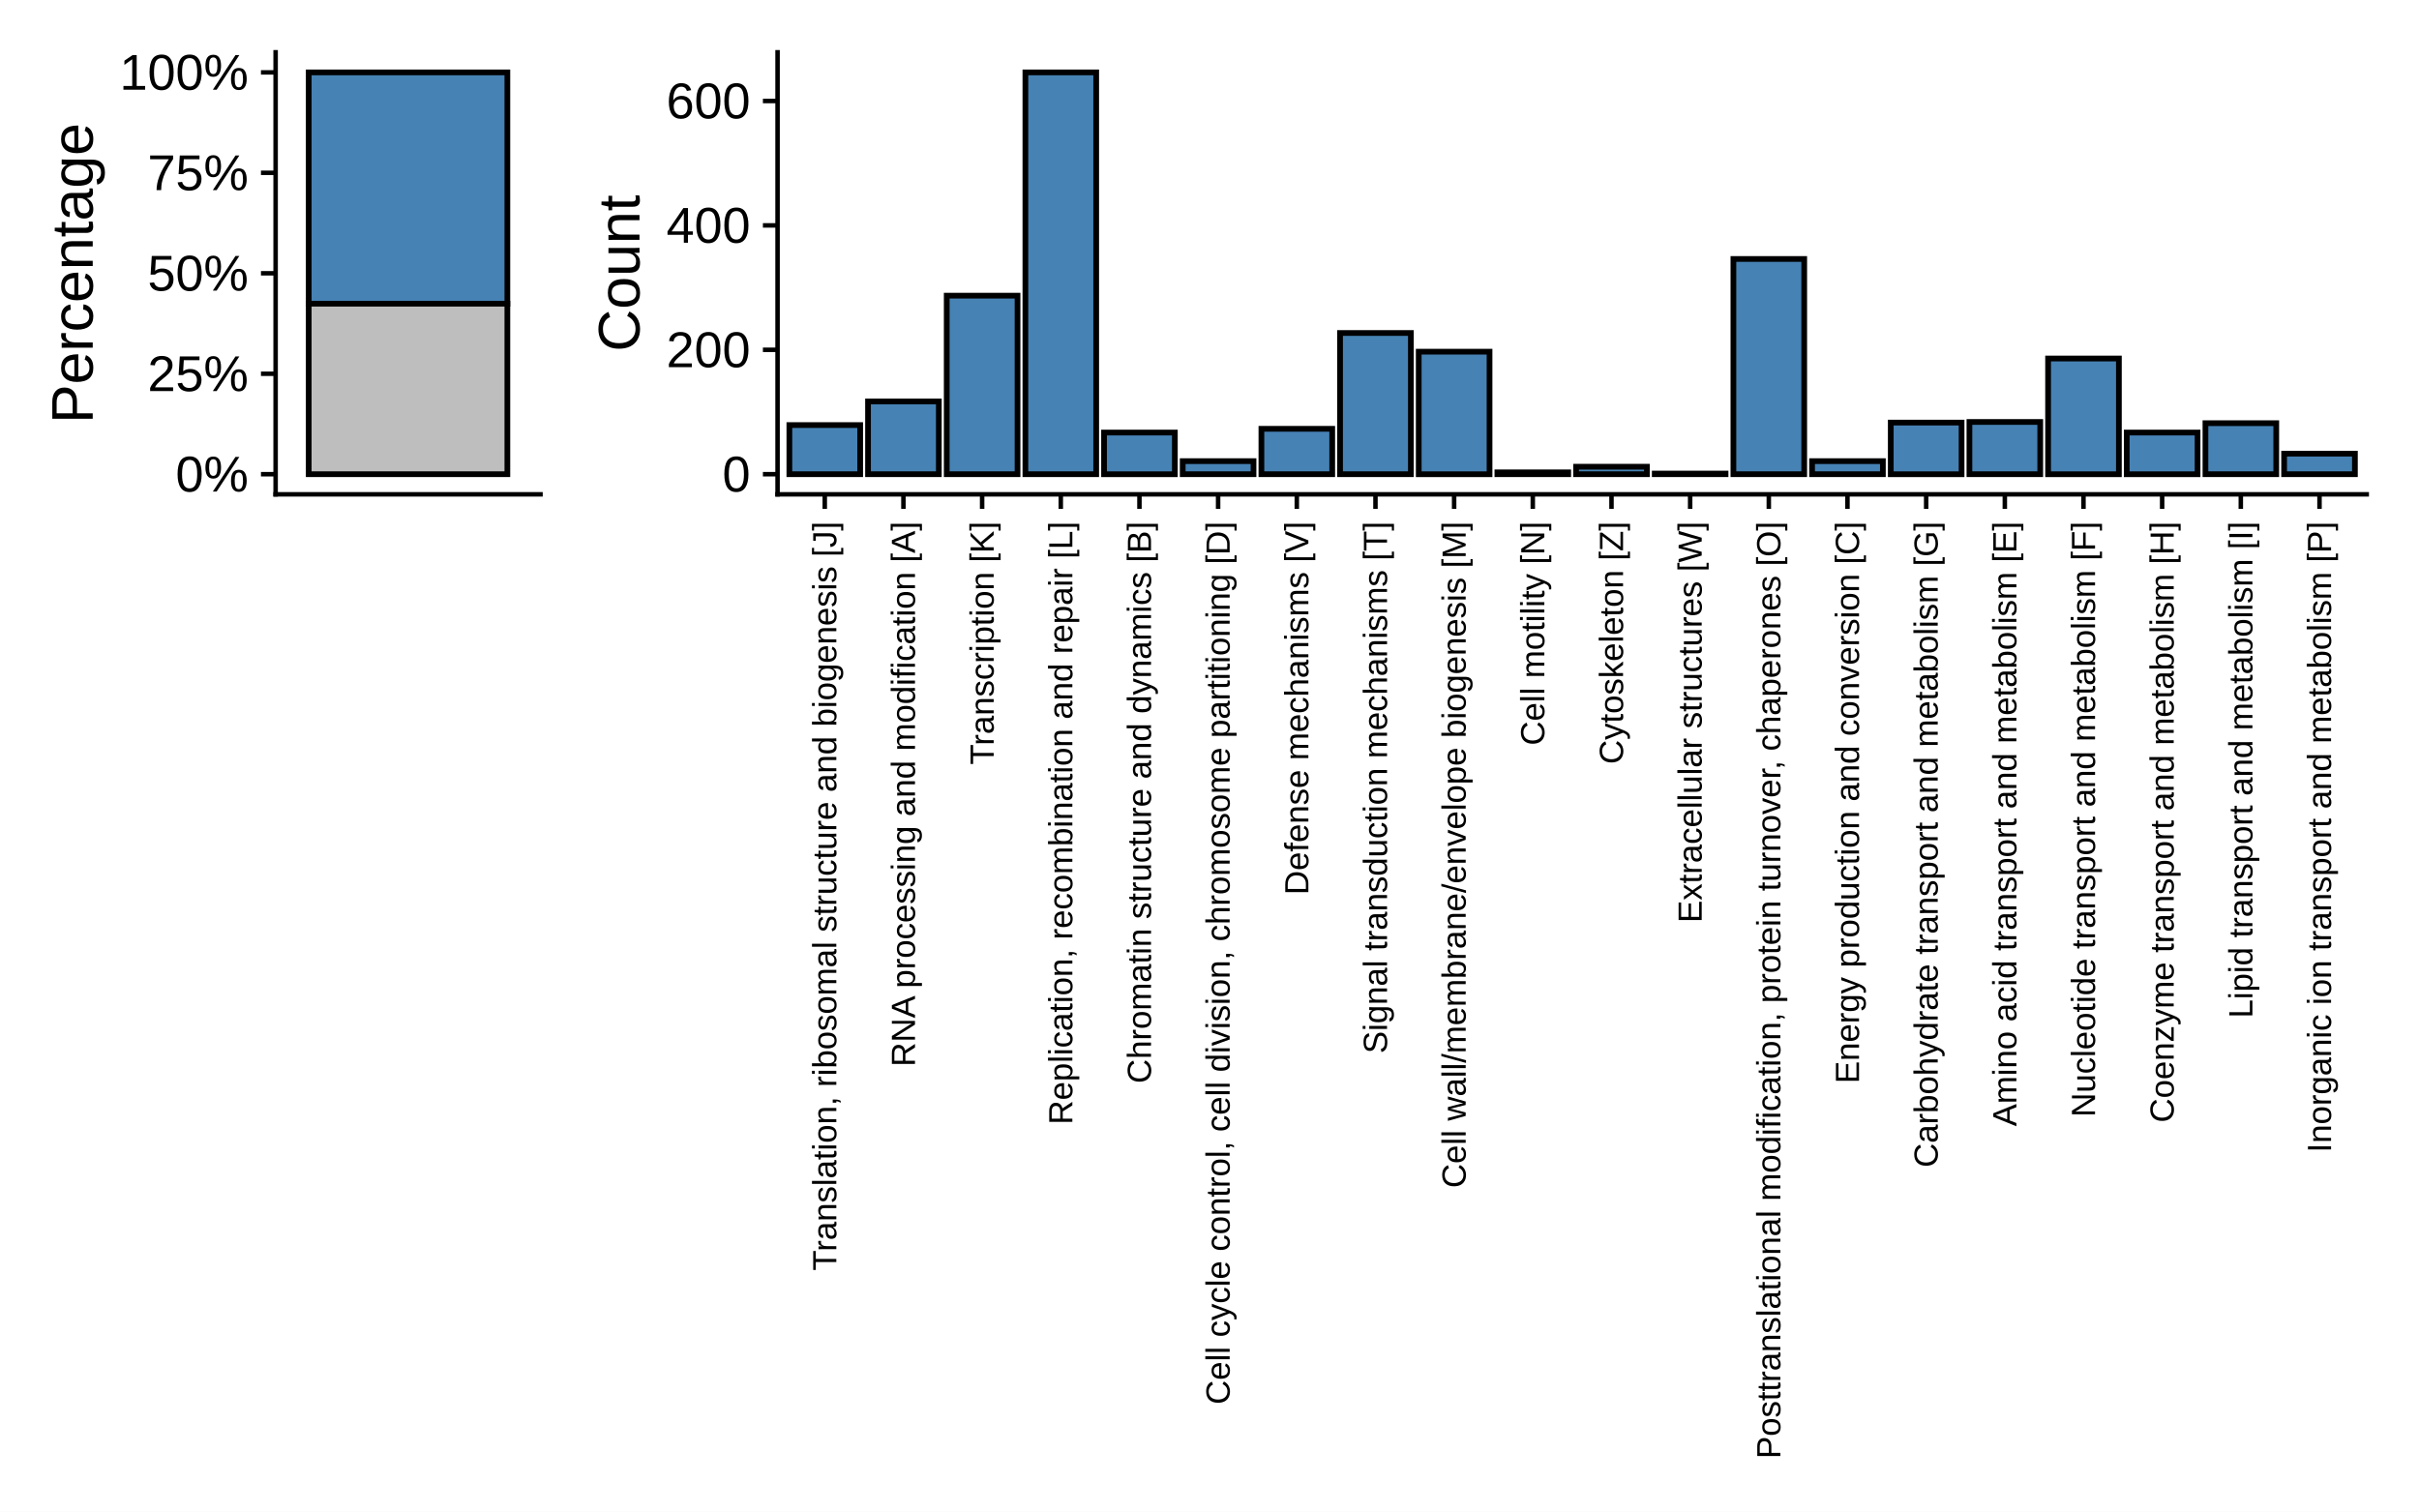
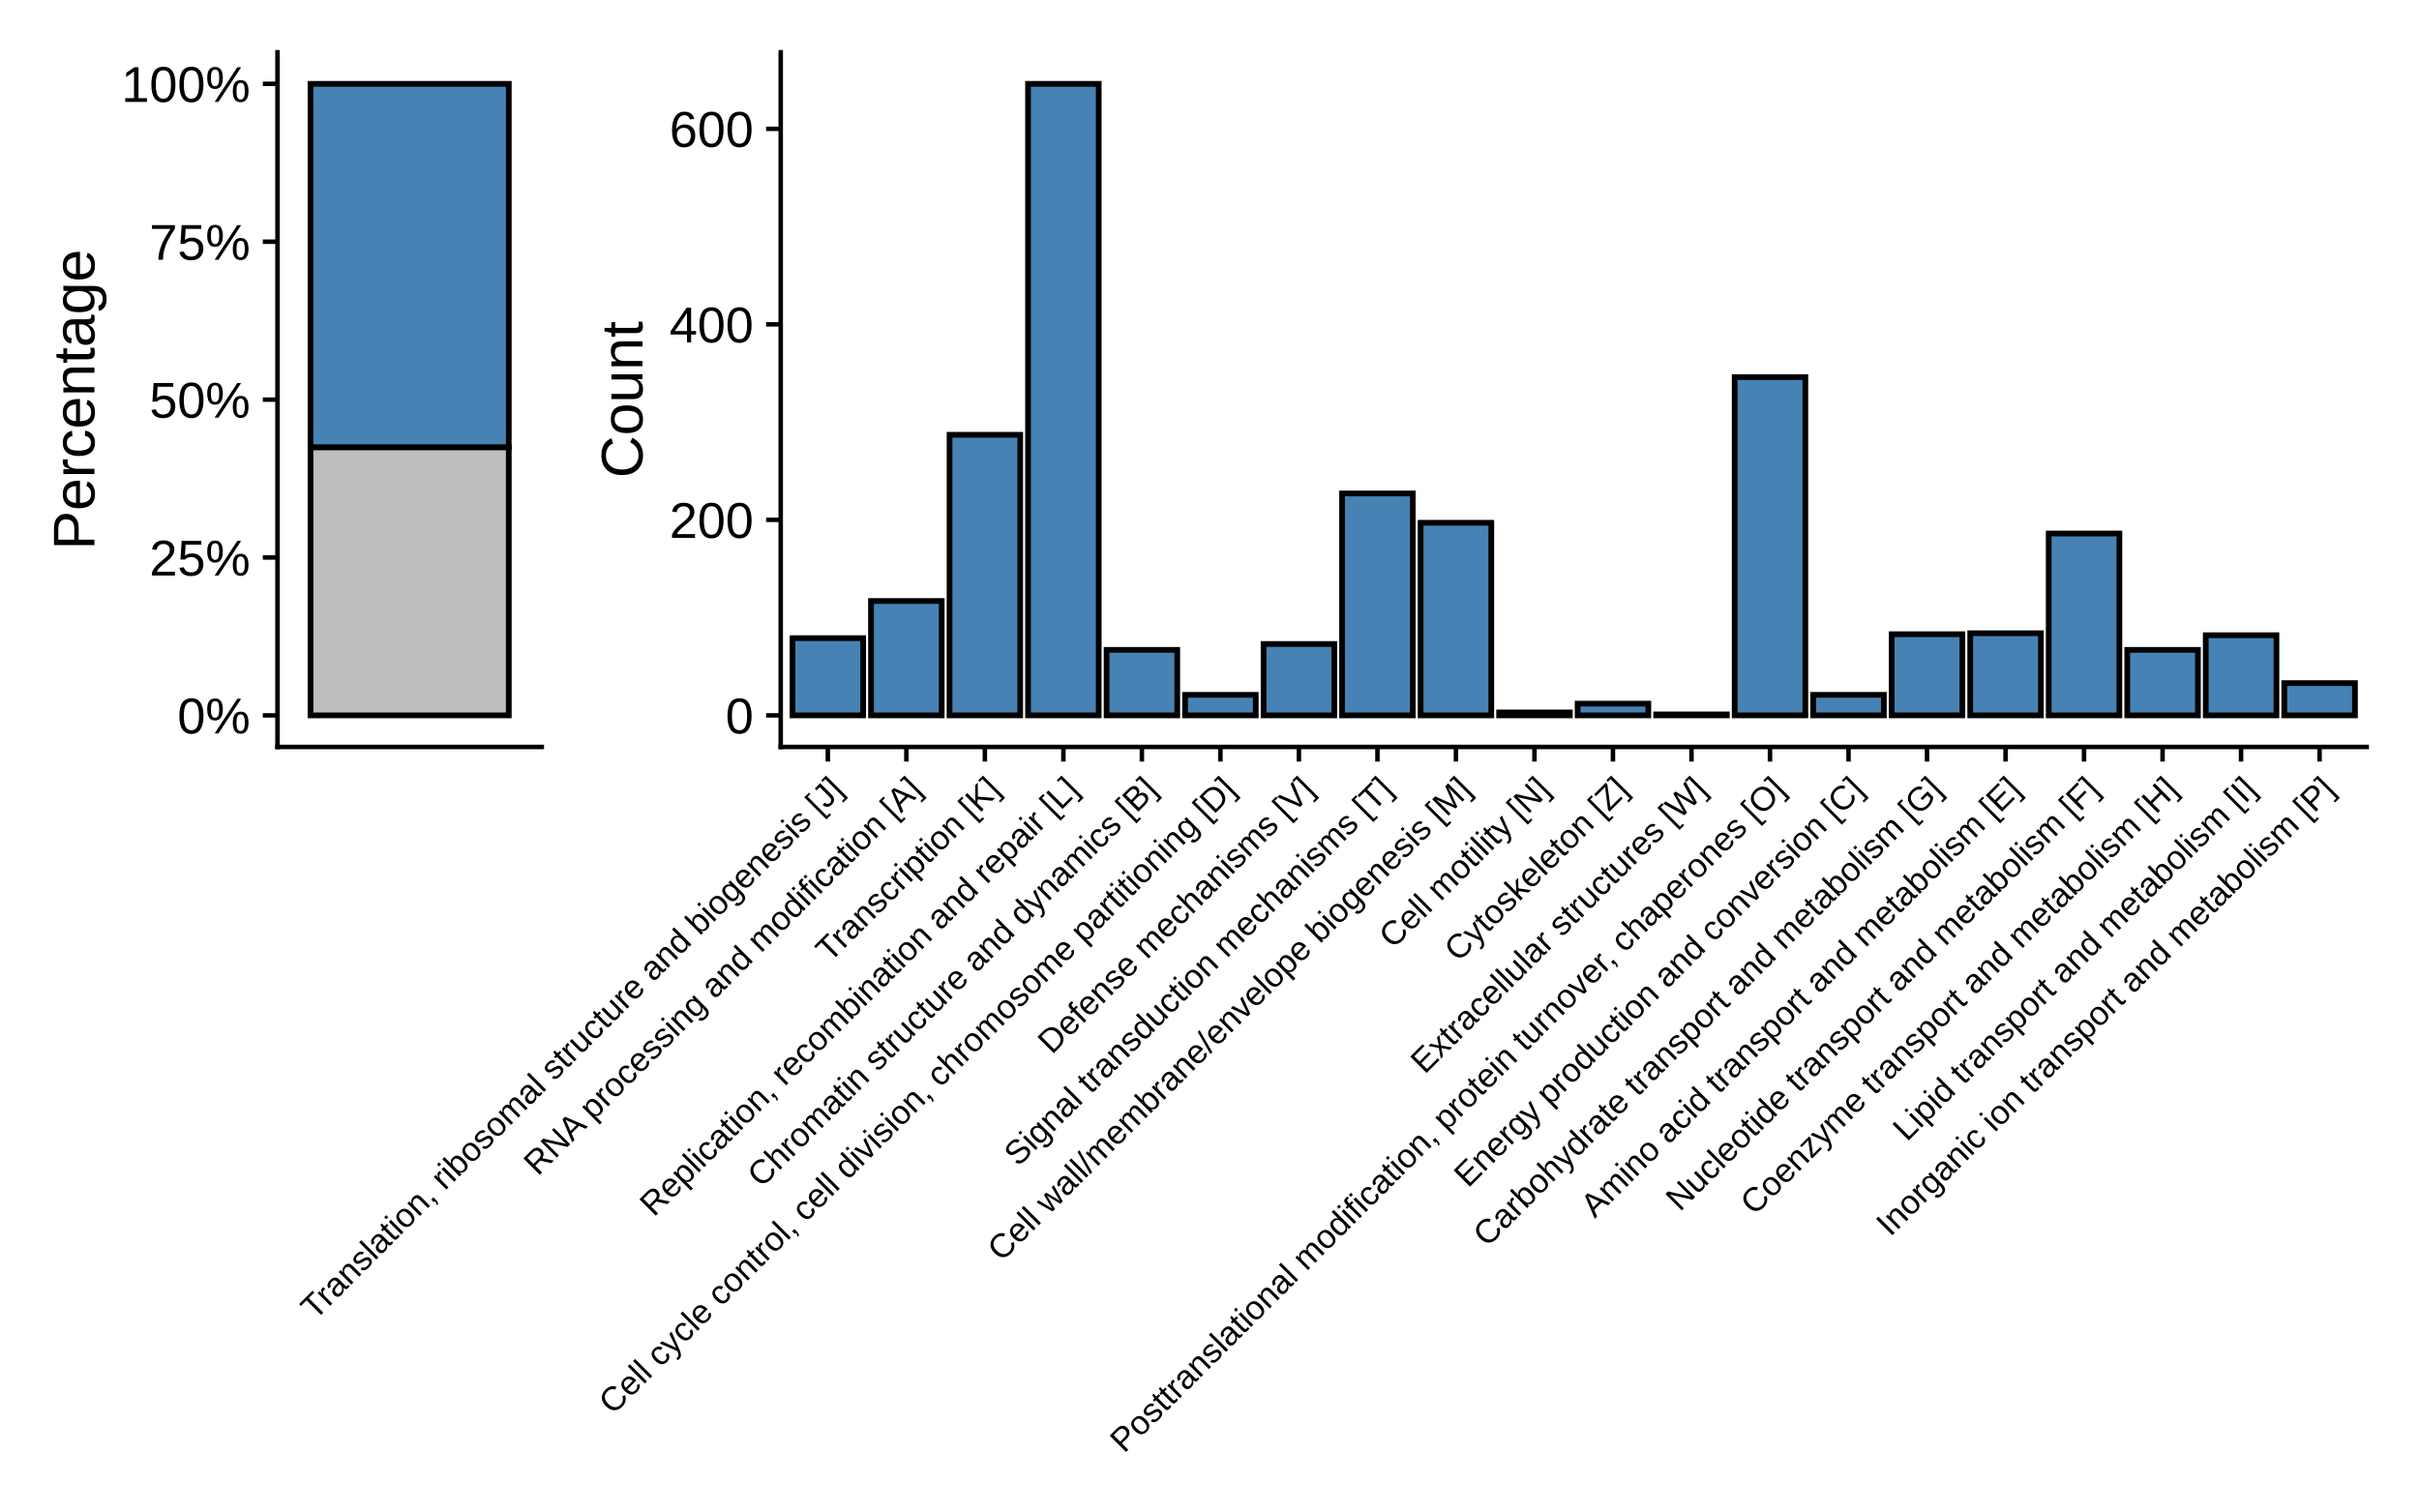
<svg xmlns="http://www.w3.org/2000/svg" width="576.00pt" height="360.00pt" viewBox="0 0 576.00 360.00">
  <g class="svglite">
    <defs>
      <style type="text/css">
    .svglite line, .svglite polyline, .svglite polygon, .svglite path, .svglite rect, .svglite circle {
      fill: none;
      stroke: #000000;
      stroke-linecap: round;
      stroke-linejoin: round;
      stroke-miterlimit: 10.00;
    }
    .svglite text {
      white-space: pre;
    }
    .svglite g.glyphgroup path {
      fill: inherit;
      stroke: none;
    }
  </style>
    </defs>
    <rect width="100%" height="100%" style="stroke: none; fill: none;" />
    <defs>
      <clipPath id="cpMC4wMHw1NzYuMDB8MC4wMHwzNjAuMDA=">
        <rect x="0.00" y="0.00" width="576.00" height="360.00" />
      </clipPath>
    </defs>
    <g clip-path="url(#cpMC4wMHw1NzYuMDB8MC4wMHwzNjAuMDA=)">
-       <rect x="0.00" y="0.00" width="576.00" height="360.00" style="stroke-width: 1.07; stroke: #FFFFFF; fill: #FFFFFF;" />
+       <rect x="0" y="0.00" width="576.00" height="360.00" style="stroke-width: 1.07; stroke: #FFFFFF; fill: #FFFFFF;" />
    </g>
    <defs>
-       <clipPath id="cpNjUuNjN8NTYzLjU1fDEyLjQ1fDExNy43Mw==">
-         <rect x="65.63" y="12.45" width="497.92" height="105.27" />
+       <clipPath id="cpNjYuMDd8NTYzLjU1fDEyLjQ1fDE3Ny45MA==">
+         <rect x="66.07" y="12.45" width="497.48" height="165.45" />
      </clipPath>
    </defs>
-     <g clip-path="url(#cpNjUuNjN8NTYzLjU1fDEyLjQ1fDExNy43Mw==)">
+     <g clip-path="url(#cpNjYuMDd8NTYzLjU1fDEyLjQ1fDE3Ny45MA==)">
</g>
    <g clip-path="url(#cpMC4wMHw1NzYuMDB8MC4wMHwzNjAuMDA=)">
</g>
    <defs>
-       <clipPath id="cpNS40OHwxMzUuNjd8NS40OHwzNTQuNTI=">
-         <rect x="5.48" y="5.48" width="130.19" height="349.04" />
+       <clipPath id="cpNS40OHwxMzUuOTh8NS40OHwzNTQuNTI=">
+         <rect x="5.48" y="5.48" width="130.51" height="349.04" />
      </clipPath>
    </defs>
-     <g clip-path="url(#cpNS40OHwxMzUuNjd8NS40OHwzNTQuNTI=)">
+     <g clip-path="url(#cpNS40OHwxMzUuOTh8NS40OHwzNTQuNTI=)">
</g>
    <g clip-path="url(#cpMC4wMHw1NzYuMDB8MC4wMHwzNjAuMDA=)">
</g>
    <defs>
-       <clipPath id="cpMTM1LjY3fDU3MC41Mnw1LjQ4fDM1NC41Mg==">
-         <rect x="135.67" y="5.48" width="434.85" height="349.04" />
+       <clipPath id="cpMTM1Ljk4fDU3MC41Mnw1LjQ4fDM1NC41Mg==">
+         <rect x="135.98" y="5.48" width="434.54" height="349.04" />
      </clipPath>
    </defs>
-     <g clip-path="url(#cpMTM1LjY3fDU3MC41Mnw1LjQ4fDM1NC41Mg==)">
+     <g clip-path="url(#cpMTM1Ljk4fDU3MC41Mnw1LjQ4fDM1NC41Mg==)">
</g>
    <g clip-path="url(#cpMC4wMHw1NzYuMDB8MC4wMHwzNjAuMDA=)">
</g>
    <defs>
-       <clipPath id="cpNjUuNjN8MTI4LjcwfDEyLjQ1fDExNy43Mw==">
-         <rect x="65.63" y="12.45" width="63.07" height="105.27" />
+       <clipPath id="cpNjYuMDd8MTI5LjAxfDEyLjQ1fDE3Ny45MA==">
+         <rect x="66.07" y="12.45" width="62.94" height="165.45" />
      </clipPath>
    </defs>
-     <g clip-path="url(#cpNjUuNjN8MTI4LjcwfDEyLjQ1fDExNy43Mw==)">
-       <rect x="73.51" y="17.24" width="47.30" height="55.10" style="stroke-width: 1.36; stroke-linecap: butt; stroke-linejoin: miter; fill: #4682B4;" />
-       <rect x="73.51" y="72.33" width="47.30" height="40.61" style="stroke-width: 1.36; stroke-linecap: butt; stroke-linejoin: miter; fill: #BEBEBE;" />
+     <g clip-path="url(#cpNjYuMDd8MTI5LjAxfDEyLjQ1fDE3Ny45MA==)">
+       <rect x="73.94" y="19.97" width="47.21" height="86.59" style="stroke-width: 1.36; stroke-linecap: butt; stroke-linejoin: miter; fill: #4682B4;" />
+       <rect x="73.94" y="106.56" width="47.21" height="63.82" style="stroke-width: 1.36; stroke-linecap: butt; stroke-linejoin: miter; fill: #BEBEBE;" />
    </g>
    <g clip-path="url(#cpMC4wMHw1NzYuMDB8MC4wMHwzNjAuMDA=)">
-       <polyline points="65.63,117.73 65.63,12.45 " style="stroke-width: 1.07; stroke-linecap: square;" />
-       <text x="59.16" y="117.07" text-anchor="end" style="font-size: 12.00px; font-family: &quot;Liberation Sans&quot;;" textLength="17.34px" lengthAdjust="spacingAndGlyphs">0%</text>
-       <text x="59.16" y="93.15" text-anchor="end" style="font-size: 12.00px; font-family: &quot;Liberation Sans&quot;;" textLength="24.02px" lengthAdjust="spacingAndGlyphs">25%</text>
-       <text x="59.16" y="69.22" text-anchor="end" style="font-size: 12.00px; font-family: &quot;Liberation Sans&quot;;" textLength="24.02px" lengthAdjust="spacingAndGlyphs">50%</text>
-       <text x="59.16" y="45.29" text-anchor="end" style="font-size: 12.00px; font-family: &quot;Liberation Sans&quot;;" textLength="24.02px" lengthAdjust="spacingAndGlyphs">75%</text>
-       <text x="59.16" y="21.37" text-anchor="end" style="font-size: 12.00px; font-family: &quot;Liberation Sans&quot;;" textLength="30.69px" lengthAdjust="spacingAndGlyphs">100%</text>
-       <polyline points="62.14,112.94 65.63,112.94 " style="stroke-width: 1.07; stroke-linecap: butt;" />
-       <polyline points="62.14,89.02 65.63,89.02 " style="stroke-width: 1.07; stroke-linecap: butt;" />
-       <polyline points="62.14,65.09 65.63,65.09 " style="stroke-width: 1.07; stroke-linecap: butt;" />
-       <polyline points="62.14,41.16 65.63,41.16 " style="stroke-width: 1.07; stroke-linecap: butt;" />
-       <polyline points="62.14,17.24 65.63,17.24 " style="stroke-width: 1.07; stroke-linecap: butt;" />
-       <polyline points="65.63,117.73 128.70,117.73 " style="stroke-width: 1.07; stroke-linecap: square;" />
-       <text transform="translate(22.08,65.09) rotate(-90)" text-anchor="middle" style="font-size: 14.00px; font-family: &quot;Liberation Sans&quot;;" textLength="71.58px" lengthAdjust="spacingAndGlyphs">Percentage</text>
+       <polyline points="66.07,177.90 66.07,12.45 " style="stroke-width: 1.07; stroke-linecap: square;" />
+       <text x="59.59" y="174.68" text-anchor="end" style="font-size: 12.00px; font-family: &quot;Arial&quot;;" textLength="17.34px" lengthAdjust="spacingAndGlyphs">0%</text>
+       <text x="59.59" y="137.08" text-anchor="end" style="font-size: 12.00px; font-family: &quot;Arial&quot;;" textLength="24.02px" lengthAdjust="spacingAndGlyphs">25%</text>
+       <text x="59.59" y="99.47" text-anchor="end" style="font-size: 12.00px; font-family: &quot;Arial&quot;;" textLength="24.02px" lengthAdjust="spacingAndGlyphs">50%</text>
+       <text x="59.59" y="61.87" text-anchor="end" style="font-size: 12.00px; font-family: &quot;Arial&quot;;" textLength="24.02px" lengthAdjust="spacingAndGlyphs">75%</text>
+       <text x="59.59" y="24.27" text-anchor="end" style="font-size: 12.00px; font-family: &quot;Arial&quot;;" textLength="30.69px" lengthAdjust="spacingAndGlyphs">100%</text>
+       <polyline points="62.58,170.38 66.07,170.38 " style="stroke-width: 1.07; stroke-linecap: butt;" />
+       <polyline points="62.58,132.78 66.07,132.78 " style="stroke-width: 1.07; stroke-linecap: butt;" />
+       <polyline points="62.58,95.18 66.07,95.18 " style="stroke-width: 1.07; stroke-linecap: butt;" />
+       <polyline points="62.58,57.57 66.07,57.57 " style="stroke-width: 1.07; stroke-linecap: butt;" />
+       <polyline points="62.58,19.97 66.07,19.97 " style="stroke-width: 1.07; stroke-linecap: butt;" />
+       <polyline points="66.07,177.90 129.01,177.90 " style="stroke-width: 1.07; stroke-linecap: square;" />
+       <text transform="translate(22.48,95.18) rotate(-90)" text-anchor="middle" style="font-size: 14.00px; font-family: &quot;Arial&quot;;" textLength="71.58px" lengthAdjust="spacingAndGlyphs">Percentage</text>
    </g>
    <defs>
-       <clipPath id="cpMTg1LjE1fDU2My41NXwxMi40NXwxMTcuNzM=">
-         <rect x="185.15" y="12.45" width="378.40" height="105.27" />
+       <clipPath id="cpMTg1LjkwfDU2My41NXwxMi40NXwxNzcuOTA=">
+         <rect x="185.90" y="12.45" width="377.64" height="165.45" />
      </clipPath>
    </defs>
-     <g clip-path="url(#cpMTg1LjE1fDU2My41NXwxMi40NXwxMTcuNzM=)">
-       <rect x="187.96" y="101.24" width="16.86" height="11.70" style="stroke-width: 1.36; stroke-linecap: butt; stroke-linejoin: miter; fill: #4682B4;" />
-       <rect x="206.69" y="95.61" width="16.86" height="17.33" style="stroke-width: 1.36; stroke-linecap: butt; stroke-linejoin: miter; fill: #4682B4;" />
-       <rect x="225.43" y="70.42" width="16.86" height="42.52" style="stroke-width: 1.36; stroke-linecap: butt; stroke-linejoin: miter; fill: #4682B4;" />
-       <rect x="244.16" y="17.24" width="16.86" height="95.70" style="stroke-width: 1.36; stroke-linecap: butt; stroke-linejoin: miter; fill: #4682B4;" />
-       <rect x="262.89" y="103.02" width="16.86" height="9.93" style="stroke-width: 1.36; stroke-linecap: butt; stroke-linejoin: miter; fill: #4682B4;" />
-       <rect x="281.62" y="109.83" width="16.86" height="3.11" style="stroke-width: 1.36; stroke-linecap: butt; stroke-linejoin: miter; fill: #4682B4;" />
-       <rect x="300.36" y="102.13" width="16.86" height="10.81" style="stroke-width: 1.36; stroke-linecap: butt; stroke-linejoin: miter; fill: #4682B4;" />
-       <rect x="319.09" y="79.31" width="16.86" height="33.63" style="stroke-width: 1.36; stroke-linecap: butt; stroke-linejoin: miter; fill: #4682B4;" />
-       <rect x="337.82" y="83.76" width="16.86" height="29.19" style="stroke-width: 1.36; stroke-linecap: butt; stroke-linejoin: miter; fill: #4682B4;" />
-       <rect x="356.55" y="112.50" width="16.86" height="0.44" style="stroke-width: 1.36; stroke-linecap: butt; stroke-linejoin: miter; fill: #4682B4;" />
-       <rect x="375.29" y="111.16" width="16.86" height="1.78" style="stroke-width: 1.36; stroke-linecap: butt; stroke-linejoin: miter; fill: #4682B4;" />
-       <rect x="394.02" y="112.79" width="16.86" height="0.15" style="stroke-width: 1.36; stroke-linecap: butt; stroke-linejoin: miter; fill: #4682B4;" />
-       <rect x="412.75" y="61.68" width="16.86" height="51.26" style="stroke-width: 1.36; stroke-linecap: butt; stroke-linejoin: miter; fill: #4682B4;" />
-       <rect x="431.48" y="109.83" width="16.86" height="3.11" style="stroke-width: 1.36; stroke-linecap: butt; stroke-linejoin: miter; fill: #4682B4;" />
-       <rect x="450.22" y="100.65" width="16.86" height="12.30" style="stroke-width: 1.36; stroke-linecap: butt; stroke-linejoin: miter; fill: #4682B4;" />
-       <rect x="468.95" y="100.50" width="16.86" height="12.44" style="stroke-width: 1.36; stroke-linecap: butt; stroke-linejoin: miter; fill: #4682B4;" />
-       <rect x="487.68" y="85.39" width="16.86" height="27.56" style="stroke-width: 1.36; stroke-linecap: butt; stroke-linejoin: miter; fill: #4682B4;" />
-       <rect x="506.41" y="103.02" width="16.86" height="9.93" style="stroke-width: 1.36; stroke-linecap: butt; stroke-linejoin: miter; fill: #4682B4;" />
-       <rect x="525.15" y="100.79" width="16.86" height="12.15" style="stroke-width: 1.36; stroke-linecap: butt; stroke-linejoin: miter; fill: #4682B4;" />
-       <rect x="543.88" y="108.05" width="16.86" height="4.89" style="stroke-width: 1.36; stroke-linecap: butt; stroke-linejoin: miter; fill: #4682B4;" />
+     <g clip-path="url(#cpMTg1LjkwfDU2My41NXwxMi40NXwxNzcuOTA=)">
+       <rect x="188.71" y="151.99" width="16.83" height="18.39" style="stroke-width: 1.36; stroke-linecap: butt; stroke-linejoin: miter; fill: #4682B4;" />
+       <rect x="207.40" y="143.14" width="16.83" height="27.24" style="stroke-width: 1.36; stroke-linecap: butt; stroke-linejoin: miter; fill: #4682B4;" />
+       <rect x="226.10" y="103.56" width="16.83" height="66.82" style="stroke-width: 1.36; stroke-linecap: butt; stroke-linejoin: miter; fill: #4682B4;" />
+       <rect x="244.79" y="19.97" width="16.83" height="150.41" style="stroke-width: 1.36; stroke-linecap: butt; stroke-linejoin: miter; fill: #4682B4;" />
+       <rect x="263.49" y="154.78" width="16.83" height="15.60" style="stroke-width: 1.36; stroke-linecap: butt; stroke-linejoin: miter; fill: #4682B4;" />
+       <rect x="282.18" y="165.49" width="16.83" height="4.89" style="stroke-width: 1.36; stroke-linecap: butt; stroke-linejoin: miter; fill: #4682B4;" />
+       <rect x="300.88" y="153.38" width="16.83" height="17.00" style="stroke-width: 1.36; stroke-linecap: butt; stroke-linejoin: miter; fill: #4682B4;" />
+       <rect x="319.57" y="117.53" width="16.83" height="52.85" style="stroke-width: 1.36; stroke-linecap: butt; stroke-linejoin: miter; fill: #4682B4;" />
+       <rect x="338.27" y="124.51" width="16.83" height="45.87" style="stroke-width: 1.36; stroke-linecap: butt; stroke-linejoin: miter; fill: #4682B4;" />
+       <rect x="356.97" y="169.68" width="16.83" height="0.70" style="stroke-width: 1.36; stroke-linecap: butt; stroke-linejoin: miter; fill: #4682B4;" />
+       <rect x="375.66" y="167.59" width="16.83" height="2.79" style="stroke-width: 1.36; stroke-linecap: butt; stroke-linejoin: miter; fill: #4682B4;" />
+       <rect x="394.36" y="170.15" width="16.83" height="0.23" style="stroke-width: 1.36; stroke-linecap: butt; stroke-linejoin: miter; fill: #4682B4;" />
+       <rect x="413.05" y="89.82" width="16.83" height="80.56" style="stroke-width: 1.36; stroke-linecap: butt; stroke-linejoin: miter; fill: #4682B4;" />
+       <rect x="431.75" y="165.49" width="16.83" height="4.89" style="stroke-width: 1.36; stroke-linecap: butt; stroke-linejoin: miter; fill: #4682B4;" />
+       <rect x="450.44" y="151.05" width="16.83" height="19.32" style="stroke-width: 1.36; stroke-linecap: butt; stroke-linejoin: miter; fill: #4682B4;" />
+       <rect x="469.14" y="150.82" width="16.83" height="19.56" style="stroke-width: 1.36; stroke-linecap: butt; stroke-linejoin: miter; fill: #4682B4;" />
+       <rect x="487.83" y="127.07" width="16.83" height="43.31" style="stroke-width: 1.36; stroke-linecap: butt; stroke-linejoin: miter; fill: #4682B4;" />
+       <rect x="506.53" y="154.78" width="16.83" height="15.60" style="stroke-width: 1.36; stroke-linecap: butt; stroke-linejoin: miter; fill: #4682B4;" />
+       <rect x="525.22" y="151.29" width="16.83" height="19.09" style="stroke-width: 1.36; stroke-linecap: butt; stroke-linejoin: miter; fill: #4682B4;" />
+       <rect x="543.92" y="162.70" width="16.83" height="7.68" style="stroke-width: 1.36; stroke-linecap: butt; stroke-linejoin: miter; fill: #4682B4;" />
    </g>
    <g clip-path="url(#cpMC4wMHw1NzYuMDB8MC4wMHwzNjAuMDA=)">
-       <polyline points="185.15,117.73 185.15,12.45 " style="stroke-width: 1.07; stroke-linecap: square;" />
-       <text x="178.68" y="117.07" text-anchor="end" style="font-size: 12.00px; font-family: &quot;Liberation Sans&quot;;" textLength="6.67px" lengthAdjust="spacingAndGlyphs">0</text>
-       <text x="178.68" y="87.44" text-anchor="end" style="font-size: 12.00px; font-family: &quot;Liberation Sans&quot;;" textLength="20.02px" lengthAdjust="spacingAndGlyphs">200</text>
-       <text x="178.68" y="57.81" text-anchor="end" style="font-size: 12.00px; font-family: &quot;Liberation Sans&quot;;" textLength="20.02px" lengthAdjust="spacingAndGlyphs">400</text>
-       <text x="178.68" y="28.18" text-anchor="end" style="font-size: 12.00px; font-family: &quot;Liberation Sans&quot;;" textLength="20.02px" lengthAdjust="spacingAndGlyphs">600</text>
-       <polyline points="181.66,112.94 185.15,112.94 " style="stroke-width: 1.07; stroke-linecap: butt;" />
-       <polyline points="181.66,83.31 185.15,83.31 " style="stroke-width: 1.07; stroke-linecap: butt;" />
-       <polyline points="181.66,53.68 185.15,53.68 " style="stroke-width: 1.07; stroke-linecap: butt;" />
-       <polyline points="181.66,24.05 185.15,24.05 " style="stroke-width: 1.07; stroke-linecap: butt;" />
-       <polyline points="185.15,117.73 563.55,117.73 " style="stroke-width: 1.07; stroke-linecap: square;" />
-       <polyline points="196.39,121.21 196.39,117.73 " style="stroke-width: 1.07; stroke-linecap: butt;" />
-       <polyline points="215.12,121.21 215.12,117.73 " style="stroke-width: 1.07; stroke-linecap: butt;" />
-       <polyline points="233.86,121.21 233.86,117.73 " style="stroke-width: 1.07; stroke-linecap: butt;" />
-       <polyline points="252.59,121.21 252.59,117.73 " style="stroke-width: 1.07; stroke-linecap: butt;" />
-       <polyline points="271.32,121.21 271.32,117.73 " style="stroke-width: 1.07; stroke-linecap: butt;" />
-       <polyline points="290.05,121.21 290.05,117.73 " style="stroke-width: 1.07; stroke-linecap: butt;" />
-       <polyline points="308.79,121.21 308.79,117.73 " style="stroke-width: 1.07; stroke-linecap: butt;" />
-       <polyline points="327.52,121.21 327.52,117.73 " style="stroke-width: 1.07; stroke-linecap: butt;" />
-       <polyline points="346.25,121.21 346.25,117.73 " style="stroke-width: 1.07; stroke-linecap: butt;" />
-       <polyline points="364.98,121.21 364.98,117.73 " style="stroke-width: 1.07; stroke-linecap: butt;" />
-       <polyline points="383.72,121.21 383.72,117.73 " style="stroke-width: 1.07; stroke-linecap: butt;" />
-       <polyline points="402.45,121.21 402.45,117.73 " style="stroke-width: 1.07; stroke-linecap: butt;" />
-       <polyline points="421.18,121.21 421.18,117.73 " style="stroke-width: 1.07; stroke-linecap: butt;" />
-       <polyline points="439.91,121.21 439.91,117.73 " style="stroke-width: 1.07; stroke-linecap: butt;" />
-       <polyline points="458.65,121.21 458.65,117.73 " style="stroke-width: 1.07; stroke-linecap: butt;" />
-       <polyline points="477.38,121.21 477.38,117.73 " style="stroke-width: 1.07; stroke-linecap: butt;" />
-       <polyline points="496.11,121.21 496.11,117.73 " style="stroke-width: 1.07; stroke-linecap: butt;" />
-       <polyline points="514.84,121.21 514.84,117.73 " style="stroke-width: 1.07; stroke-linecap: butt;" />
-       <polyline points="533.57,121.21 533.57,117.73 " style="stroke-width: 1.07; stroke-linecap: butt;" />
-       <polyline points="552.31,121.21 552.31,117.73 " style="stroke-width: 1.07; stroke-linecap: butt;" />
-       <text transform="translate(199.14,124.20) rotate(-90)" text-anchor="end" style="font-size: 8.00px; font-family: &quot;Liberation Sans&quot;;" textLength="178.56px" lengthAdjust="spacingAndGlyphs">Translation, ribosomal structure and biogenesis [J]</text>
-       <text transform="translate(217.87,124.20) rotate(-90)" text-anchor="end" style="font-size: 8.00px; font-family: &quot;Liberation Sans&quot;;" textLength="129.91px" lengthAdjust="spacingAndGlyphs">RNA processing and modification [A]</text>
-       <text transform="translate(236.61,124.20) rotate(-90)" text-anchor="end" style="font-size: 8.00px; font-family: &quot;Liberation Sans&quot;;" textLength="57.98px" lengthAdjust="spacingAndGlyphs">Transcription [K]</text>
-       <text transform="translate(255.34,124.20) rotate(-90)" text-anchor="end" style="font-size: 8.00px; font-family: &quot;Liberation Sans&quot;;" textLength="143.73px" lengthAdjust="spacingAndGlyphs">Replication, recombination and repair [L]</text>
-       <text transform="translate(274.07,124.20) rotate(-90)" text-anchor="end" style="font-size: 8.00px; font-family: &quot;Liberation Sans&quot;;" textLength="133.91px" lengthAdjust="spacingAndGlyphs">Chromatin structure and dynamics [B]</text>
-       <text transform="translate(292.80,124.20) rotate(-90)" text-anchor="end" style="font-size: 8.00px; font-family: &quot;Liberation Sans&quot;;" textLength="210.42px" lengthAdjust="spacingAndGlyphs">Cell cycle control, cell division, chromosome partitioning [D]</text>
-       <text transform="translate(311.54,124.20) rotate(-90)" text-anchor="end" style="font-size: 8.00px; font-family: &quot;Liberation Sans&quot;;" textLength="88.97px" lengthAdjust="spacingAndGlyphs">Defense mechanisms [V]</text>
-       <text transform="translate(330.27,124.20) rotate(-90)" text-anchor="end" style="font-size: 8.00px; font-family: &quot;Liberation Sans&quot;;" textLength="126.80px" lengthAdjust="spacingAndGlyphs">Signal transduction mechanisms [T]</text>
-       <text transform="translate(349.00,124.20) rotate(-90)" text-anchor="end" style="font-size: 8.00px; font-family: &quot;Liberation Sans&quot;;" textLength="158.86px" lengthAdjust="spacingAndGlyphs">Cell wall/membrane/envelope biogenesis [M]</text>
-       <text transform="translate(367.73,124.20) rotate(-90)" text-anchor="end" style="font-size: 8.00px; font-family: &quot;Liberation Sans&quot;;" textLength="53.36px" lengthAdjust="spacingAndGlyphs">Cell motility [N]</text>
-       <text transform="translate(386.47,124.20) rotate(-90)" text-anchor="end" style="font-size: 8.00px; font-family: &quot;Liberation Sans&quot;;" textLength="57.81px" lengthAdjust="spacingAndGlyphs">Cytoskeleton [Z]</text>
-       <text transform="translate(405.20,124.20) rotate(-90)" text-anchor="end" style="font-size: 8.00px; font-family: &quot;Liberation Sans&quot;;" textLength="95.62px" lengthAdjust="spacingAndGlyphs">Extracellular structures [W]</text>
-       <text transform="translate(423.93,124.20) rotate(-90)" text-anchor="end" style="font-size: 8.00px; font-family: &quot;Liberation Sans&quot;;" textLength="223.34px" lengthAdjust="spacingAndGlyphs">Posttranslational modification, protein turnover, chaperones [O]</text>
-       <text transform="translate(442.66,124.20) rotate(-90)" text-anchor="end" style="font-size: 8.00px; font-family: &quot;Liberation Sans&quot;;" textLength="133.94px" lengthAdjust="spacingAndGlyphs">Energy production and conversion [C]</text>
-       <text transform="translate(461.40,124.20) rotate(-90)" text-anchor="end" style="font-size: 8.00px; font-family: &quot;Liberation Sans&quot;;" textLength="153.94px" lengthAdjust="spacingAndGlyphs">Carbohydrate transport and metabolism [G]</text>
-       <text transform="translate(480.13,124.20) rotate(-90)" text-anchor="end" style="font-size: 8.00px; font-family: &quot;Liberation Sans&quot;;" textLength="144.16px" lengthAdjust="spacingAndGlyphs">Amino acid transport and metabolism [E]</text>
-       <text transform="translate(498.86,124.20) rotate(-90)" text-anchor="end" style="font-size: 8.00px; font-family: &quot;Liberation Sans&quot;;" textLength="141.92px" lengthAdjust="spacingAndGlyphs">Nucleotide transport and metabolism [F]</text>
-       <text transform="translate(517.59,124.20) rotate(-90)" text-anchor="end" style="font-size: 8.00px; font-family: &quot;Liberation Sans&quot;;" textLength="143.25px" lengthAdjust="spacingAndGlyphs">Coenzyme transport and metabolism [H]</text>
-       <text transform="translate(536.33,124.20) rotate(-90)" text-anchor="end" style="font-size: 8.00px; font-family: &quot;Liberation Sans&quot;;" textLength="118.34px" lengthAdjust="spacingAndGlyphs">Lipid transport and metabolism [I]</text>
-       <text transform="translate(555.06,124.20) rotate(-90)" text-anchor="end" style="font-size: 8.00px; font-family: &quot;Liberation Sans&quot;;" textLength="150.39px" lengthAdjust="spacingAndGlyphs">Inorganic ion transport and metabolism [P]</text>
-       <text transform="translate(152.27,65.09) rotate(-90)" text-anchor="middle" style="font-size: 14.00px; font-family: &quot;Liberation Sans&quot;;" textLength="37.34px" lengthAdjust="spacingAndGlyphs">Count</text>
+       <polyline points="185.90,177.90 185.90,12.45 " style="stroke-width: 1.07; stroke-linecap: square;" />
+       <text x="179.43" y="174.68" text-anchor="end" style="font-size: 12.00px; font-family: &quot;Arial&quot;;" textLength="6.67px" lengthAdjust="spacingAndGlyphs">0</text>
+       <text x="179.43" y="128.11" text-anchor="end" style="font-size: 12.00px; font-family: &quot;Arial&quot;;" textLength="20.02px" lengthAdjust="spacingAndGlyphs">200</text>
+       <text x="179.43" y="81.55" text-anchor="end" style="font-size: 12.00px; font-family: &quot;Arial&quot;;" textLength="20.02px" lengthAdjust="spacingAndGlyphs">400</text>
+       <text x="179.43" y="34.98" text-anchor="end" style="font-size: 12.00px; font-family: &quot;Arial&quot;;" textLength="20.02px" lengthAdjust="spacingAndGlyphs">600</text>
+       <polyline points="182.42,170.38 185.90,170.38 " style="stroke-width: 1.07; stroke-linecap: butt;" />
+       <polyline points="182.42,123.81 185.90,123.81 " style="stroke-width: 1.07; stroke-linecap: butt;" />
+       <polyline points="182.42,77.25 185.90,77.25 " style="stroke-width: 1.07; stroke-linecap: butt;" />
+       <polyline points="182.42,30.68 185.90,30.68 " style="stroke-width: 1.07; stroke-linecap: butt;" />
+       <polyline points="185.90,177.90 563.55,177.90 " style="stroke-width: 1.07; stroke-linecap: square;" />
+       <polyline points="197.12,181.39 197.12,177.90 " style="stroke-width: 1.07; stroke-linecap: butt;" />
+       <polyline points="215.82,181.39 215.82,177.90 " style="stroke-width: 1.07; stroke-linecap: butt;" />
+       <polyline points="234.51,181.39 234.51,177.90 " style="stroke-width: 1.07; stroke-linecap: butt;" />
+       <polyline points="253.21,181.39 253.21,177.90 " style="stroke-width: 1.07; stroke-linecap: butt;" />
+       <polyline points="271.90,181.39 271.90,177.90 " style="stroke-width: 1.07; stroke-linecap: butt;" />
+       <polyline points="290.60,181.39 290.60,177.90 " style="stroke-width: 1.07; stroke-linecap: butt;" />
+       <polyline points="309.29,181.39 309.29,177.90 " style="stroke-width: 1.07; stroke-linecap: butt;" />
+       <polyline points="327.99,181.39 327.99,177.90 " style="stroke-width: 1.07; stroke-linecap: butt;" />
+       <polyline points="346.68,181.39 346.68,177.90 " style="stroke-width: 1.07; stroke-linecap: butt;" />
+       <polyline points="365.38,181.39 365.38,177.90 " style="stroke-width: 1.07; stroke-linecap: butt;" />
+       <polyline points="384.07,181.39 384.07,177.90 " style="stroke-width: 1.07; stroke-linecap: butt;" />
+       <polyline points="402.77,181.39 402.77,177.90 " style="stroke-width: 1.07; stroke-linecap: butt;" />
+       <polyline points="421.46,181.39 421.46,177.90 " style="stroke-width: 1.07; stroke-linecap: butt;" />
+       <polyline points="440.16,181.39 440.16,177.90 " style="stroke-width: 1.07; stroke-linecap: butt;" />
+       <polyline points="458.85,181.39 458.85,177.90 " style="stroke-width: 1.07; stroke-linecap: butt;" />
+       <polyline points="477.55,181.39 477.55,177.90 " style="stroke-width: 1.07; stroke-linecap: butt;" />
+       <polyline points="496.24,181.39 496.24,177.90 " style="stroke-width: 1.07; stroke-linecap: butt;" />
+       <polyline points="514.94,181.39 514.94,177.90 " style="stroke-width: 1.07; stroke-linecap: butt;" />
+       <polyline points="533.63,181.39 533.63,177.90 " style="stroke-width: 1.07; stroke-linecap: butt;" />
+       <polyline points="552.33,181.39 552.33,177.90 " style="stroke-width: 1.07; stroke-linecap: butt;" />
+       <text transform="translate(201.17,188.43) rotate(-45)" text-anchor="end" style="font-size: 8.00px; font-family: &quot;Arial&quot;;" textLength="178.56px" lengthAdjust="spacingAndGlyphs">Translation, ribosomal structure and biogenesis [J]</text>
+       <text transform="translate(219.87,188.43) rotate(-45)" text-anchor="end" style="font-size: 8.00px; font-family: &quot;Arial&quot;;" textLength="129.91px" lengthAdjust="spacingAndGlyphs">RNA processing and modification [A]</text>
+       <text transform="translate(238.56,188.43) rotate(-45)" text-anchor="end" style="font-size: 8.00px; font-family: &quot;Arial&quot;;" textLength="57.98px" lengthAdjust="spacingAndGlyphs">Transcription [K]</text>
+       <text transform="translate(257.26,188.43) rotate(-45)" text-anchor="end" style="font-size: 8.00px; font-family: &quot;Arial&quot;;" textLength="143.73px" lengthAdjust="spacingAndGlyphs">Replication, recombination and repair [L]</text>
+       <text transform="translate(275.95,188.43) rotate(-45)" text-anchor="end" style="font-size: 8.00px; font-family: &quot;Arial&quot;;" textLength="133.91px" lengthAdjust="spacingAndGlyphs">Chromatin structure and dynamics [B]</text>
+       <text transform="translate(294.65,188.43) rotate(-45)" text-anchor="end" style="font-size: 8.00px; font-family: &quot;Arial&quot;;" textLength="210.42px" lengthAdjust="spacingAndGlyphs">Cell cycle control, cell division, chromosome partitioning [D]</text>
+       <text transform="translate(313.34,188.43) rotate(-45)" text-anchor="end" style="font-size: 8.00px; font-family: &quot;Arial&quot;;" textLength="88.97px" lengthAdjust="spacingAndGlyphs">Defense mechanisms [V]</text>
+       <text transform="translate(332.04,188.43) rotate(-45)" text-anchor="end" style="font-size: 8.00px; font-family: &quot;Arial&quot;;" textLength="126.80px" lengthAdjust="spacingAndGlyphs">Signal transduction mechanisms [T]</text>
+       <text transform="translate(350.74,188.43) rotate(-45)" text-anchor="end" style="font-size: 8.00px; font-family: &quot;Arial&quot;;" textLength="158.86px" lengthAdjust="spacingAndGlyphs">Cell wall/membrane/envelope biogenesis [M]</text>
+       <text transform="translate(369.43,188.43) rotate(-45)" text-anchor="end" style="font-size: 8.00px; font-family: &quot;Arial&quot;;" textLength="53.36px" lengthAdjust="spacingAndGlyphs">Cell motility [N]</text>
+       <text transform="translate(388.13,188.43) rotate(-45)" text-anchor="end" style="font-size: 8.00px; font-family: &quot;Arial&quot;;" textLength="57.81px" lengthAdjust="spacingAndGlyphs">Cytoskeleton [Z]</text>
+       <text transform="translate(406.82,188.43) rotate(-45)" text-anchor="end" style="font-size: 8.00px; font-family: &quot;Arial&quot;;" textLength="95.62px" lengthAdjust="spacingAndGlyphs">Extracellular structures [W]</text>
+       <text transform="translate(425.52,188.43) rotate(-45)" text-anchor="end" style="font-size: 8.00px; font-family: &quot;Arial&quot;;" textLength="223.34px" lengthAdjust="spacingAndGlyphs">Posttranslational modification, protein turnover, chaperones [O]</text>
+       <text transform="translate(444.21,188.43) rotate(-45)" text-anchor="end" style="font-size: 8.00px; font-family: &quot;Arial&quot;;" textLength="133.94px" lengthAdjust="spacingAndGlyphs">Energy production and conversion [C]</text>
+       <text transform="translate(462.91,188.43) rotate(-45)" text-anchor="end" style="font-size: 8.00px; font-family: &quot;Arial&quot;;" textLength="153.94px" lengthAdjust="spacingAndGlyphs">Carbohydrate transport and metabolism [G]</text>
+       <text transform="translate(481.60,188.43) rotate(-45)" text-anchor="end" style="font-size: 8.00px; font-family: &quot;Arial&quot;;" textLength="144.16px" lengthAdjust="spacingAndGlyphs">Amino acid transport and metabolism [E]</text>
+       <text transform="translate(500.30,188.43) rotate(-45)" text-anchor="end" style="font-size: 8.00px; font-family: &quot;Arial&quot;;" textLength="141.92px" lengthAdjust="spacingAndGlyphs">Nucleotide transport and metabolism [F]</text>
+       <text transform="translate(518.99,188.43) rotate(-45)" text-anchor="end" style="font-size: 8.00px; font-family: &quot;Arial&quot;;" textLength="143.25px" lengthAdjust="spacingAndGlyphs">Coenzyme transport and metabolism [H]</text>
+       <text transform="translate(537.69,188.43) rotate(-45)" text-anchor="end" style="font-size: 8.00px; font-family: &quot;Arial&quot;;" textLength="118.34px" lengthAdjust="spacingAndGlyphs">Lipid transport and metabolism [I]</text>
+       <text transform="translate(556.38,188.43) rotate(-45)" text-anchor="end" style="font-size: 8.00px; font-family: &quot;Arial&quot;;" textLength="150.39px" lengthAdjust="spacingAndGlyphs">Inorganic ion transport and metabolism [P]</text>
+       <text transform="translate(152.98,95.18) rotate(-90)" text-anchor="middle" style="font-size: 14.00px; font-family: &quot;Arial&quot;;" textLength="37.34px" lengthAdjust="spacingAndGlyphs">Count</text>
    </g>
  </g>
</svg>
